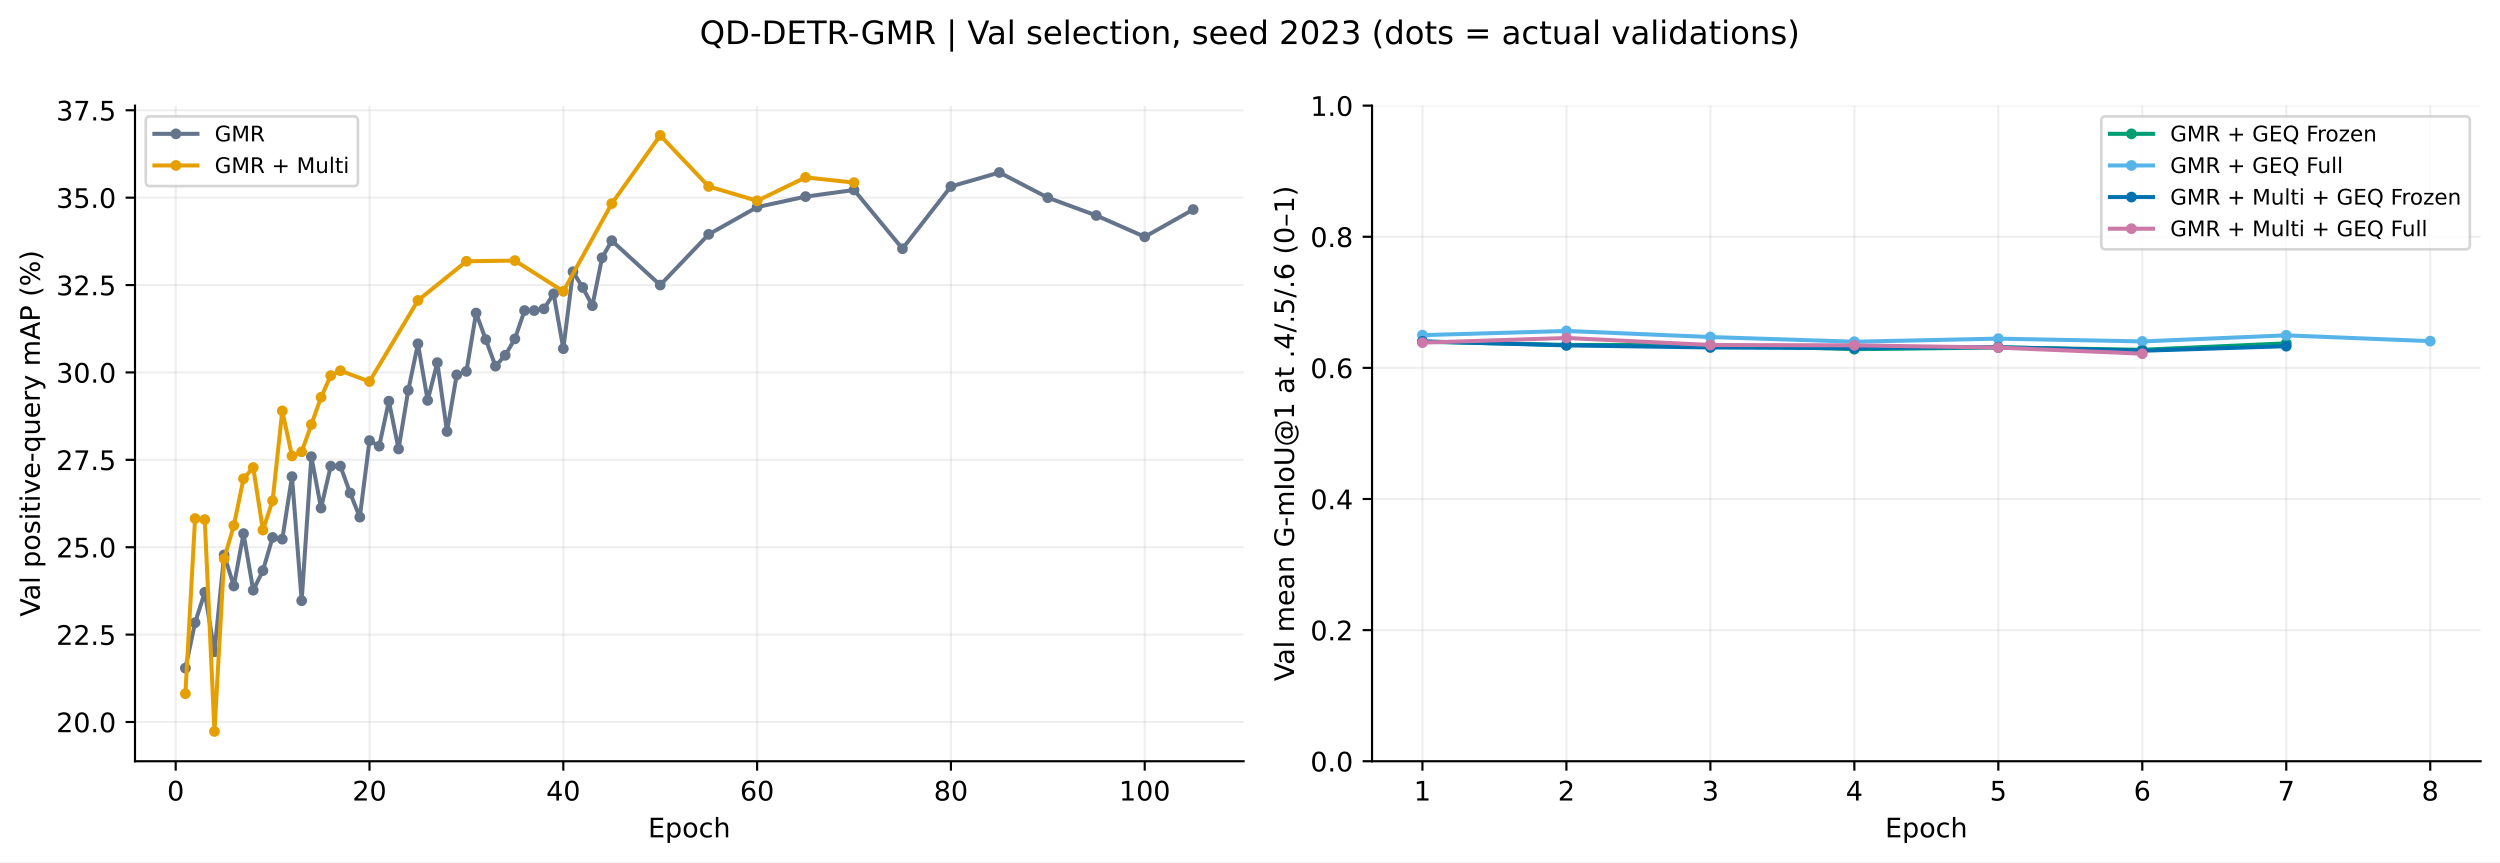
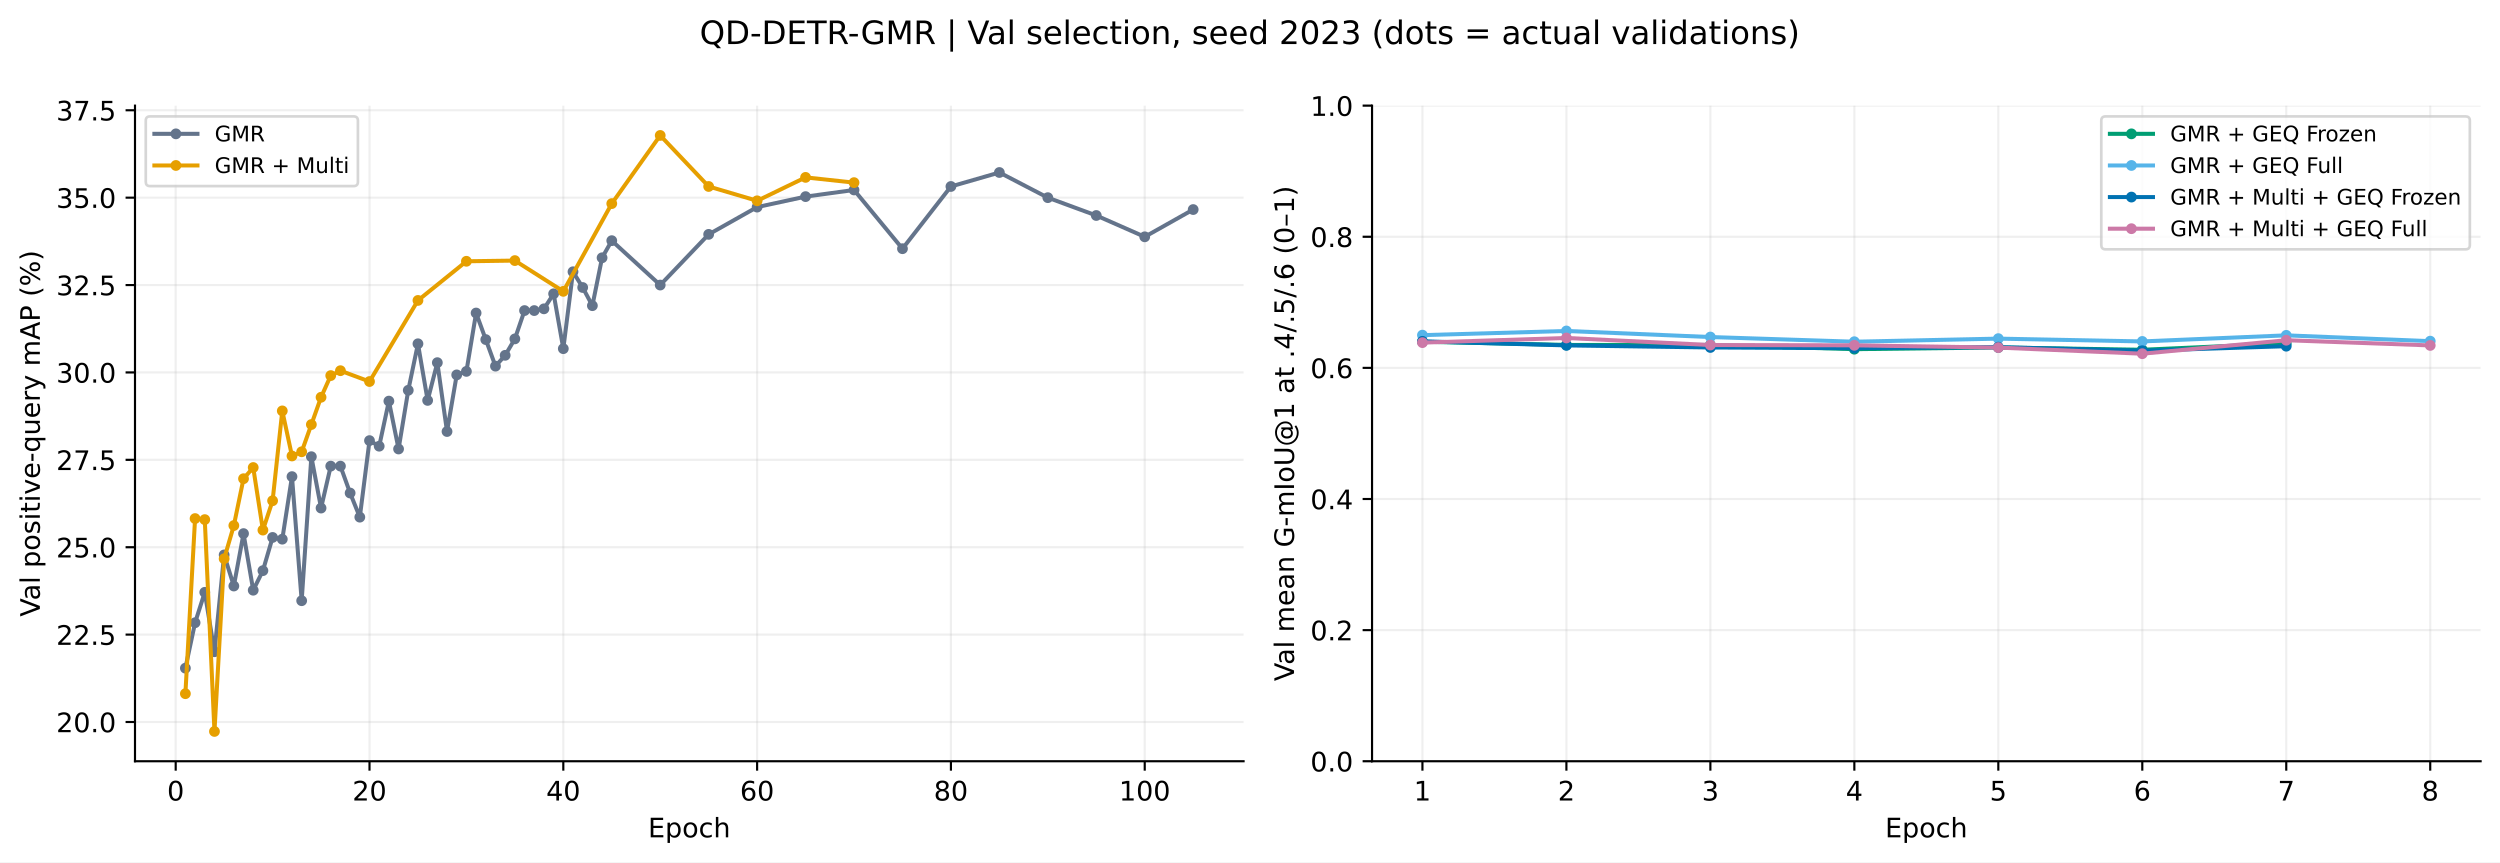
<svg xmlns="http://www.w3.org/2000/svg" xmlns:xlink="http://www.w3.org/1999/xlink" width="928.614pt" height="320.316pt" viewBox="0 0 928.614 320.316" version="1.1">
  <defs>
    <style type="text/css">*{stroke-linejoin: round; stroke-linecap: butt}</style>
  </defs>
  <g id="figure_1">
    <g id="patch_1">
      <path d="M 0 320.316  L 928.614 320.316  L 928.614 0  L 0 0  z " style="fill: #ffffff" />
    </g>
    <g id="axes_1">
      <g id="patch_2">
        <path d="M 50.144 282.76  L 461.919 282.76  L 461.919 39.24  L 50.144 39.24  z " style="fill: #ffffff" />
      </g>
      <g id="matplotlib.axis_1">
        <g id="xtick_1">
          <g id="line2d_1">
            <path d="M 65.261 282.76  L 65.261 39.24  " clip-path="url(#pd000191c96)" style="fill: none; stroke: #b0b0b0; stroke-opacity: 0.2; stroke-width: 0.8; stroke-linecap: square" />
          </g>
          <g id="line2d_2">
            <defs>
              <path id="m847a747f1c" d="M 0 0  L 0 3.5  " style="stroke: #000000; stroke-width: 0.8" />
            </defs>
            <g>
              <use xlink:href="#m847a747f1c" x="65.261" y="282.76" style="stroke: #000000; stroke-width: 0.8" />
            </g>
          </g>
          <g id="text_1">
            <text style="font-size: 10px; font-family: 'DejaVu Sans'; text-anchor: middle" x="65.261" y="297.358" transform="rotate(-0 65.26136 297.3584)">0</text>
          </g>
        </g>
        <g id="xtick_2">
          <g id="line2d_3">
            <path d="M 137.25 282.76  L 137.25 39.24  " clip-path="url(#pd000191c96)" style="fill: none; stroke: #b0b0b0; stroke-opacity: 0.2; stroke-width: 0.8; stroke-linecap: square" />
          </g>
          <g id="line2d_4">
            <g>
              <use xlink:href="#m847a747f1c" x="137.25" y="282.76" style="stroke: #000000; stroke-width: 0.8" />
            </g>
          </g>
          <g id="text_2">
            <text style="font-size: 10px; font-family: 'DejaVu Sans'; text-anchor: middle" x="137.25" y="297.358" transform="rotate(-0 137.25 297.3584)">20</text>
          </g>
        </g>
        <g id="xtick_3">
          <g id="line2d_5">
            <path d="M 209.239 282.76  L 209.239 39.24  " clip-path="url(#pd000191c96)" style="fill: none; stroke: #b0b0b0; stroke-opacity: 0.2; stroke-width: 0.8; stroke-linecap: square" />
          </g>
          <g id="line2d_6">
            <g>
              <use xlink:href="#m847a747f1c" x="209.239" y="282.76" style="stroke: #000000; stroke-width: 0.8" />
            </g>
          </g>
          <g id="text_3">
            <text style="font-size: 10px; font-family: 'DejaVu Sans'; text-anchor: middle" x="209.239" y="297.358" transform="rotate(-0 209.2386 297.3584)">40</text>
          </g>
        </g>
        <g id="xtick_4">
          <g id="line2d_7">
            <path d="M 281.227 282.76  L 281.227 39.24  " clip-path="url(#pd000191c96)" style="fill: none; stroke: #b0b0b0; stroke-opacity: 0.2; stroke-width: 0.8; stroke-linecap: square" />
          </g>
          <g id="line2d_8">
            <g>
              <use xlink:href="#m847a747f1c" x="281.227" y="282.76" style="stroke: #000000; stroke-width: 0.8" />
            </g>
          </g>
          <g id="text_4">
            <text style="font-size: 10px; font-family: 'DejaVu Sans'; text-anchor: middle" x="281.227" y="297.358" transform="rotate(-0 281.2273 297.3584)">60</text>
          </g>
        </g>
        <g id="xtick_5">
          <g id="line2d_9">
            <path d="M 353.216 282.76  L 353.216 39.24  " clip-path="url(#pd000191c96)" style="fill: none; stroke: #b0b0b0; stroke-opacity: 0.2; stroke-width: 0.8; stroke-linecap: square" />
          </g>
          <g id="line2d_10">
            <g>
              <use xlink:href="#m847a747f1c" x="353.216" y="282.76" style="stroke: #000000; stroke-width: 0.8" />
            </g>
          </g>
          <g id="text_5">
            <text style="font-size: 10px; font-family: 'DejaVu Sans'; text-anchor: middle" x="353.216" y="297.358" transform="rotate(-0 353.2159 297.3584)">80</text>
          </g>
        </g>
        <g id="xtick_6">
          <g id="line2d_11">
            <path d="M 425.205 282.76  L 425.205 39.24  " clip-path="url(#pd000191c96)" style="fill: none; stroke: #b0b0b0; stroke-opacity: 0.2; stroke-width: 0.8; stroke-linecap: square" />
          </g>
          <g id="line2d_12">
            <g>
              <use xlink:href="#m847a747f1c" x="425.205" y="282.76" style="stroke: #000000; stroke-width: 0.8" />
            </g>
          </g>
          <g id="text_6">
            <text style="font-size: 10px; font-family: 'DejaVu Sans'; text-anchor: middle" x="425.205" y="297.358" transform="rotate(-0 425.2045 297.3584)">100</text>
          </g>
        </g>
        <g id="text_7">
          <text style="font-size: 10px; font-family: 'DejaVu Sans'; text-anchor: middle" x="256.031" y="311.037" transform="rotate(-0 256.0312 311.0366)">Epoch</text>
        </g>
      </g>
      <g id="matplotlib.axis_2">
        <g id="ytick_1">
          <g id="line2d_13">
            <path d="M 50.144 268.185  L 461.919 268.185  " clip-path="url(#pd000191c96)" style="fill: none; stroke: #b0b0b0; stroke-opacity: 0.2; stroke-width: 0.8; stroke-linecap: square" />
          </g>
          <g id="line2d_14">
            <defs>
              <path id="mc433141c62" d="M 0 0  L -3.5 0  " style="stroke: #000000; stroke-width: 0.8" />
            </defs>
            <g>
              <use xlink:href="#mc433141c62" x="50.144" y="268.185" style="stroke: #000000; stroke-width: 0.8" />
            </g>
          </g>
          <g id="text_8">
            <text style="font-size: 10px; font-family: 'DejaVu Sans'; text-anchor: end" x="43.144" y="271.984" transform="rotate(-0 43.14375 271.9844)">20.0</text>
          </g>
        </g>
        <g id="ytick_2">
          <g id="line2d_15">
            <path d="M 50.144 235.724  L 461.919 235.724  " clip-path="url(#pd000191c96)" style="fill: none; stroke: #b0b0b0; stroke-opacity: 0.2; stroke-width: 0.8; stroke-linecap: square" />
          </g>
          <g id="line2d_16">
            <g>
              <use xlink:href="#mc433141c62" x="50.144" y="235.724" style="stroke: #000000; stroke-width: 0.8" />
            </g>
          </g>
          <g id="text_9">
            <text style="font-size: 10px; font-family: 'DejaVu Sans'; text-anchor: end" x="43.144" y="239.524" transform="rotate(-0 43.14375 239.5237)">22.5</text>
          </g>
        </g>
        <g id="ytick_3">
          <g id="line2d_17">
            <path d="M 50.144 203.264  L 461.919 203.264  " clip-path="url(#pd000191c96)" style="fill: none; stroke: #b0b0b0; stroke-opacity: 0.2; stroke-width: 0.8; stroke-linecap: square" />
          </g>
          <g id="line2d_18">
            <g>
              <use xlink:href="#mc433141c62" x="50.144" y="203.264" style="stroke: #000000; stroke-width: 0.8" />
            </g>
          </g>
          <g id="text_10">
            <text style="font-size: 10px; font-family: 'DejaVu Sans'; text-anchor: end" x="43.144" y="207.063" transform="rotate(-0 43.14375 207.063)">25.0</text>
          </g>
        </g>
        <g id="ytick_4">
          <g id="line2d_19">
            <path d="M 50.144 170.803  L 461.919 170.803  " clip-path="url(#pd000191c96)" style="fill: none; stroke: #b0b0b0; stroke-opacity: 0.2; stroke-width: 0.8; stroke-linecap: square" />
          </g>
          <g id="line2d_20">
            <g>
              <use xlink:href="#mc433141c62" x="50.144" y="170.803" style="stroke: #000000; stroke-width: 0.8" />
            </g>
          </g>
          <g id="text_11">
            <text style="font-size: 10px; font-family: 'DejaVu Sans'; text-anchor: end" x="43.144" y="174.602" transform="rotate(-0 43.14375 174.6023)">27.5</text>
          </g>
        </g>
        <g id="ytick_5">
          <g id="line2d_21">
            <path d="M 50.144 138.342  L 461.919 138.342  " clip-path="url(#pd000191c96)" style="fill: none; stroke: #b0b0b0; stroke-opacity: 0.2; stroke-width: 0.8; stroke-linecap: square" />
          </g>
          <g id="line2d_22">
            <g>
              <use xlink:href="#mc433141c62" x="50.144" y="138.342" style="stroke: #000000; stroke-width: 0.8" />
            </g>
          </g>
          <g id="text_12">
            <text style="font-size: 10px; font-family: 'DejaVu Sans'; text-anchor: end" x="43.144" y="142.142" transform="rotate(-0 43.14375 142.1417)">30.0</text>
          </g>
        </g>
        <g id="ytick_6">
          <g id="line2d_23">
            <path d="M 50.144 105.882  L 461.919 105.882  " clip-path="url(#pd000191c96)" style="fill: none; stroke: #b0b0b0; stroke-opacity: 0.2; stroke-width: 0.8; stroke-linecap: square" />
          </g>
          <g id="line2d_24">
            <g>
              <use xlink:href="#mc433141c62" x="50.144" y="105.882" style="stroke: #000000; stroke-width: 0.8" />
            </g>
          </g>
          <g id="text_13">
            <text style="font-size: 10px; font-family: 'DejaVu Sans'; text-anchor: end" x="43.144" y="109.681" transform="rotate(-0 43.14375 109.681)">32.5</text>
          </g>
        </g>
        <g id="ytick_7">
          <g id="line2d_25">
            <path d="M 50.144 73.421  L 461.919 73.421  " clip-path="url(#pd000191c96)" style="fill: none; stroke: #b0b0b0; stroke-opacity: 0.2; stroke-width: 0.8; stroke-linecap: square" />
          </g>
          <g id="line2d_26">
            <g>
              <use xlink:href="#mc433141c62" x="50.144" y="73.421" style="stroke: #000000; stroke-width: 0.8" />
            </g>
          </g>
          <g id="text_14">
            <text style="font-size: 10px; font-family: 'DejaVu Sans'; text-anchor: end" x="43.144" y="77.22" transform="rotate(-0 43.14375 77.22031)">35.0</text>
          </g>
        </g>
        <g id="ytick_8">
          <g id="line2d_27">
            <path d="M 50.144 40.96  L 461.919 40.96  " clip-path="url(#pd000191c96)" style="fill: none; stroke: #b0b0b0; stroke-opacity: 0.2; stroke-width: 0.8; stroke-linecap: square" />
          </g>
          <g id="line2d_28">
            <g>
              <use xlink:href="#mc433141c62" x="50.144" y="40.96" style="stroke: #000000; stroke-width: 0.8" />
            </g>
          </g>
          <g id="text_15">
            <text style="font-size: 10px; font-family: 'DejaVu Sans'; text-anchor: end" x="43.144" y="44.76" transform="rotate(-0 43.14375 44.75964)">37.5</text>
          </g>
        </g>
        <g id="text_16">
          <text style="font-size: 10px; font-family: 'DejaVu Sans'; text-anchor: middle" x="14.798" y="161" transform="rotate(-90 14.79844 161)">Val positive-query mAP (%)</text>
        </g>
      </g>
      <g id="line2d_29">
        <path d="M 68.861 248.189  L 72.46 231.31  L 76.06 220.014  L 79.659 242.087  L 83.259 206.12  L 86.858 217.676  L 90.457 198.2  L 94.057 219.234  L 97.656 211.963  L 101.256 199.628  L 104.855 200.277  L 108.455 177.036  L 112.054 223.13  L 115.653 169.635  L 119.253 188.721  L 122.852 173.14  L 126.452 173.14  L 130.051 183.138  L 133.651 192.097  L 137.25 163.662  L 140.849 165.739  L 144.449 148.99  L 148.048 166.778  L 151.648 144.964  L 155.247 127.695  L 158.847 148.73  L 162.446 134.707  L 166.045 160.286  L 169.645 139.251  L 173.244 137.953  L 176.844 116.269  L 180.443 126.137  L 184.043 136.005  L 187.642 131.98  L 191.241 125.878  L 194.841 115.36  L 198.44 115.36  L 202.04 114.711  L 205.639 109.128  L 209.239 129.513  L 212.838 100.948  L 216.438 106.791  L 220.037 113.542  L 223.636 95.754  L 227.236 89.392  L 245.233 105.882  L 263.23 87.055  L 281.227 76.927  L 299.224 73.032  L 317.222 70.565  L 335.219 92.378  L 353.216 69.266  L 371.213 64.072  L 389.21 73.421  L 407.207 80.043  L 425.205 87.963  L 443.202 77.836  " clip-path="url(#pd000191c96)" style="fill: none; stroke: #64748b; stroke-width: 1.5; stroke-linecap: square" />
        <defs>
          <path id="mf4bc2572a3" d="M 0 1.5  C 0.398 1.5 0.779 1.342 1.061 1.061  C 1.342 0.779 1.5 0.398 1.5 0  C 1.5 -0.398 1.342 -0.779 1.061 -1.061  C 0.779 -1.342 0.398 -1.5 0 -1.5  C -0.398 -1.5 -0.779 -1.342 -1.061 -1.061  C -1.342 -0.779 -1.5 -0.398 -1.5 0  C -1.5 0.398 -1.342 0.779 -1.061 1.061  C -0.779 1.342 -0.398 1.5 0 1.5  z " style="stroke: #64748b" />
        </defs>
        <g clip-path="url(#pd000191c96)">
          <use xlink:href="#mf4bc2572a3" x="68.861" y="248.189" style="fill: #64748b; stroke: #64748b" />
          <use xlink:href="#mf4bc2572a3" x="72.46" y="231.31" style="fill: #64748b; stroke: #64748b" />
          <use xlink:href="#mf4bc2572a3" x="76.06" y="220.014" style="fill: #64748b; stroke: #64748b" />
          <use xlink:href="#mf4bc2572a3" x="79.659" y="242.087" style="fill: #64748b; stroke: #64748b" />
          <use xlink:href="#mf4bc2572a3" x="83.259" y="206.12" style="fill: #64748b; stroke: #64748b" />
          <use xlink:href="#mf4bc2572a3" x="86.858" y="217.676" style="fill: #64748b; stroke: #64748b" />
          <use xlink:href="#mf4bc2572a3" x="90.457" y="198.2" style="fill: #64748b; stroke: #64748b" />
          <use xlink:href="#mf4bc2572a3" x="94.057" y="219.234" style="fill: #64748b; stroke: #64748b" />
          <use xlink:href="#mf4bc2572a3" x="97.656" y="211.963" style="fill: #64748b; stroke: #64748b" />
          <use xlink:href="#mf4bc2572a3" x="101.256" y="199.628" style="fill: #64748b; stroke: #64748b" />
          <use xlink:href="#mf4bc2572a3" x="104.855" y="200.277" style="fill: #64748b; stroke: #64748b" />
          <use xlink:href="#mf4bc2572a3" x="108.455" y="177.036" style="fill: #64748b; stroke: #64748b" />
          <use xlink:href="#mf4bc2572a3" x="112.054" y="223.13" style="fill: #64748b; stroke: #64748b" />
          <use xlink:href="#mf4bc2572a3" x="115.653" y="169.635" style="fill: #64748b; stroke: #64748b" />
          <use xlink:href="#mf4bc2572a3" x="119.253" y="188.721" style="fill: #64748b; stroke: #64748b" />
          <use xlink:href="#mf4bc2572a3" x="122.852" y="173.14" style="fill: #64748b; stroke: #64748b" />
          <use xlink:href="#mf4bc2572a3" x="126.452" y="173.14" style="fill: #64748b; stroke: #64748b" />
          <use xlink:href="#mf4bc2572a3" x="130.051" y="183.138" style="fill: #64748b; stroke: #64748b" />
          <use xlink:href="#mf4bc2572a3" x="133.651" y="192.097" style="fill: #64748b; stroke: #64748b" />
          <use xlink:href="#mf4bc2572a3" x="137.25" y="163.662" style="fill: #64748b; stroke: #64748b" />
          <use xlink:href="#mf4bc2572a3" x="140.849" y="165.739" style="fill: #64748b; stroke: #64748b" />
          <use xlink:href="#mf4bc2572a3" x="144.449" y="148.99" style="fill: #64748b; stroke: #64748b" />
          <use xlink:href="#mf4bc2572a3" x="148.048" y="166.778" style="fill: #64748b; stroke: #64748b" />
          <use xlink:href="#mf4bc2572a3" x="151.648" y="144.964" style="fill: #64748b; stroke: #64748b" />
          <use xlink:href="#mf4bc2572a3" x="155.247" y="127.695" style="fill: #64748b; stroke: #64748b" />
          <use xlink:href="#mf4bc2572a3" x="158.847" y="148.73" style="fill: #64748b; stroke: #64748b" />
          <use xlink:href="#mf4bc2572a3" x="162.446" y="134.707" style="fill: #64748b; stroke: #64748b" />
          <use xlink:href="#mf4bc2572a3" x="166.045" y="160.286" style="fill: #64748b; stroke: #64748b" />
          <use xlink:href="#mf4bc2572a3" x="169.645" y="139.251" style="fill: #64748b; stroke: #64748b" />
          <use xlink:href="#mf4bc2572a3" x="173.244" y="137.953" style="fill: #64748b; stroke: #64748b" />
          <use xlink:href="#mf4bc2572a3" x="176.844" y="116.269" style="fill: #64748b; stroke: #64748b" />
          <use xlink:href="#mf4bc2572a3" x="180.443" y="126.137" style="fill: #64748b; stroke: #64748b" />
          <use xlink:href="#mf4bc2572a3" x="184.043" y="136.005" style="fill: #64748b; stroke: #64748b" />
          <use xlink:href="#mf4bc2572a3" x="187.642" y="131.98" style="fill: #64748b; stroke: #64748b" />
          <use xlink:href="#mf4bc2572a3" x="191.241" y="125.878" style="fill: #64748b; stroke: #64748b" />
          <use xlink:href="#mf4bc2572a3" x="194.841" y="115.36" style="fill: #64748b; stroke: #64748b" />
          <use xlink:href="#mf4bc2572a3" x="198.44" y="115.36" style="fill: #64748b; stroke: #64748b" />
          <use xlink:href="#mf4bc2572a3" x="202.04" y="114.711" style="fill: #64748b; stroke: #64748b" />
          <use xlink:href="#mf4bc2572a3" x="205.639" y="109.128" style="fill: #64748b; stroke: #64748b" />
          <use xlink:href="#mf4bc2572a3" x="209.239" y="129.513" style="fill: #64748b; stroke: #64748b" />
          <use xlink:href="#mf4bc2572a3" x="212.838" y="100.948" style="fill: #64748b; stroke: #64748b" />
          <use xlink:href="#mf4bc2572a3" x="216.438" y="106.791" style="fill: #64748b; stroke: #64748b" />
          <use xlink:href="#mf4bc2572a3" x="220.037" y="113.542" style="fill: #64748b; stroke: #64748b" />
          <use xlink:href="#mf4bc2572a3" x="223.636" y="95.754" style="fill: #64748b; stroke: #64748b" />
          <use xlink:href="#mf4bc2572a3" x="227.236" y="89.392" style="fill: #64748b; stroke: #64748b" />
          <use xlink:href="#mf4bc2572a3" x="245.233" y="105.882" style="fill: #64748b; stroke: #64748b" />
          <use xlink:href="#mf4bc2572a3" x="263.23" y="87.055" style="fill: #64748b; stroke: #64748b" />
          <use xlink:href="#mf4bc2572a3" x="281.227" y="76.927" style="fill: #64748b; stroke: #64748b" />
          <use xlink:href="#mf4bc2572a3" x="299.224" y="73.032" style="fill: #64748b; stroke: #64748b" />
          <use xlink:href="#mf4bc2572a3" x="317.222" y="70.565" style="fill: #64748b; stroke: #64748b" />
          <use xlink:href="#mf4bc2572a3" x="335.219" y="92.378" style="fill: #64748b; stroke: #64748b" />
          <use xlink:href="#mf4bc2572a3" x="353.216" y="69.266" style="fill: #64748b; stroke: #64748b" />
          <use xlink:href="#mf4bc2572a3" x="371.213" y="64.072" style="fill: #64748b; stroke: #64748b" />
          <use xlink:href="#mf4bc2572a3" x="389.21" y="73.421" style="fill: #64748b; stroke: #64748b" />
          <use xlink:href="#mf4bc2572a3" x="407.207" y="80.043" style="fill: #64748b; stroke: #64748b" />
          <use xlink:href="#mf4bc2572a3" x="425.205" y="87.963" style="fill: #64748b; stroke: #64748b" />
          <use xlink:href="#mf4bc2572a3" x="443.202" y="77.836" style="fill: #64748b; stroke: #64748b" />
        </g>
      </g>
      <g id="line2d_30">
        <path d="M 68.861 257.668  L 72.46 192.617  L 76.06 193.006  L 79.659 271.691  L 83.259 207.549  L 86.858 195.214  L 90.457 177.815  L 94.057 173.66  L 97.656 196.902  L 101.256 185.995  L 104.855 152.625  L 108.455 169.375  L 112.054 167.817  L 115.653 157.689  L 119.253 147.561  L 122.852 139.511  L 126.452 137.693  L 137.25 141.718  L 155.247 111.595  L 173.244 97.052  L 191.241 96.793  L 209.239 108.219  L 227.236 75.628  L 245.233 50.309  L 263.23 69.266  L 281.227 74.59  L 299.224 65.89  L 317.222 67.838  " clip-path="url(#pd000191c96)" style="fill: none; stroke: #e69f00; stroke-width: 1.5; stroke-linecap: square" />
        <defs>
          <path id="mbf485513ee" d="M 0 1.5  C 0.398 1.5 0.779 1.342 1.061 1.061  C 1.342 0.779 1.5 0.398 1.5 0  C 1.5 -0.398 1.342 -0.779 1.061 -1.061  C 0.779 -1.342 0.398 -1.5 0 -1.5  C -0.398 -1.5 -0.779 -1.342 -1.061 -1.061  C -1.342 -0.779 -1.5 -0.398 -1.5 0  C -1.5 0.398 -1.342 0.779 -1.061 1.061  C -0.779 1.342 -0.398 1.5 0 1.5  z " style="stroke: #e69f00" />
        </defs>
        <g clip-path="url(#pd000191c96)">
          <use xlink:href="#mbf485513ee" x="68.861" y="257.668" style="fill: #e69f00; stroke: #e69f00" />
          <use xlink:href="#mbf485513ee" x="72.46" y="192.617" style="fill: #e69f00; stroke: #e69f00" />
          <use xlink:href="#mbf485513ee" x="76.06" y="193.006" style="fill: #e69f00; stroke: #e69f00" />
          <use xlink:href="#mbf485513ee" x="79.659" y="271.691" style="fill: #e69f00; stroke: #e69f00" />
          <use xlink:href="#mbf485513ee" x="83.259" y="207.549" style="fill: #e69f00; stroke: #e69f00" />
          <use xlink:href="#mbf485513ee" x="86.858" y="195.214" style="fill: #e69f00; stroke: #e69f00" />
          <use xlink:href="#mbf485513ee" x="90.457" y="177.815" style="fill: #e69f00; stroke: #e69f00" />
          <use xlink:href="#mbf485513ee" x="94.057" y="173.66" style="fill: #e69f00; stroke: #e69f00" />
          <use xlink:href="#mbf485513ee" x="97.656" y="196.902" style="fill: #e69f00; stroke: #e69f00" />
          <use xlink:href="#mbf485513ee" x="101.256" y="185.995" style="fill: #e69f00; stroke: #e69f00" />
          <use xlink:href="#mbf485513ee" x="104.855" y="152.625" style="fill: #e69f00; stroke: #e69f00" />
          <use xlink:href="#mbf485513ee" x="108.455" y="169.375" style="fill: #e69f00; stroke: #e69f00" />
          <use xlink:href="#mbf485513ee" x="112.054" y="167.817" style="fill: #e69f00; stroke: #e69f00" />
          <use xlink:href="#mbf485513ee" x="115.653" y="157.689" style="fill: #e69f00; stroke: #e69f00" />
          <use xlink:href="#mbf485513ee" x="119.253" y="147.561" style="fill: #e69f00; stroke: #e69f00" />
          <use xlink:href="#mbf485513ee" x="122.852" y="139.511" style="fill: #e69f00; stroke: #e69f00" />
          <use xlink:href="#mbf485513ee" x="126.452" y="137.693" style="fill: #e69f00; stroke: #e69f00" />
          <use xlink:href="#mbf485513ee" x="137.25" y="141.718" style="fill: #e69f00; stroke: #e69f00" />
          <use xlink:href="#mbf485513ee" x="155.247" y="111.595" style="fill: #e69f00; stroke: #e69f00" />
          <use xlink:href="#mbf485513ee" x="173.244" y="97.052" style="fill: #e69f00; stroke: #e69f00" />
          <use xlink:href="#mbf485513ee" x="191.241" y="96.793" style="fill: #e69f00; stroke: #e69f00" />
          <use xlink:href="#mbf485513ee" x="209.239" y="108.219" style="fill: #e69f00; stroke: #e69f00" />
          <use xlink:href="#mbf485513ee" x="227.236" y="75.628" style="fill: #e69f00; stroke: #e69f00" />
          <use xlink:href="#mbf485513ee" x="245.233" y="50.309" style="fill: #e69f00; stroke: #e69f00" />
          <use xlink:href="#mbf485513ee" x="263.23" y="69.266" style="fill: #e69f00; stroke: #e69f00" />
          <use xlink:href="#mbf485513ee" x="281.227" y="74.59" style="fill: #e69f00; stroke: #e69f00" />
          <use xlink:href="#mbf485513ee" x="299.224" y="65.89" style="fill: #e69f00; stroke: #e69f00" />
          <use xlink:href="#mbf485513ee" x="317.222" y="67.838" style="fill: #e69f00; stroke: #e69f00" />
        </g>
      </g>
      <g id="patch_3">
        <path d="M 50.144 282.76  L 50.144 39.24  " style="fill: none; stroke: #000000; stroke-width: 0.8; stroke-linejoin: miter; stroke-linecap: square" />
      </g>
      <g id="patch_4">
        <path d="M 50.144 282.76  L 461.919 282.76  " style="fill: none; stroke: #000000; stroke-width: 0.8; stroke-linejoin: miter; stroke-linecap: square" />
      </g>
      <g id="legend_1">
        <g id="patch_5">
          <path d="M 55.744 69.125  L 131.346 69.125  Q 132.946 69.125 132.946 67.525  L 132.946 44.84  Q 132.946 43.24 131.346 43.24  L 55.744 43.24  Q 54.144 43.24 54.144 44.84  L 54.144 67.525  Q 54.144 69.125 55.744 69.125  z " style="fill: #ffffff; opacity: 0.8; stroke: #cccccc; stroke-linejoin: miter" />
        </g>
        <g id="line2d_31">
          <path d="M 57.344 49.719  L 65.344 49.719  L 73.344 49.719  " style="fill: none; stroke: #64748b; stroke-width: 1.5; stroke-linecap: square" />
          <g>
            <use xlink:href="#mf4bc2572a3" x="65.344" y="49.719" style="fill: #64748b; stroke: #64748b" />
          </g>
        </g>
        <g id="text_17">
          <text style="font-size: 8px; font-family: 'DejaVu Sans'; text-anchor: start" x="79.744" y="52.519" transform="rotate(-0 79.74375 52.51875)">GMR</text>
        </g>
        <g id="line2d_32">
          <path d="M 57.344 61.461  L 65.344 61.461  L 73.344 61.461  " style="fill: none; stroke: #e69f00; stroke-width: 1.5; stroke-linecap: square" />
          <g>
            <use xlink:href="#mbf485513ee" x="65.344" y="61.461" style="fill: #e69f00; stroke: #e69f00" />
          </g>
        </g>
        <g id="text_18">
          <text style="font-size: 8px; font-family: 'DejaVu Sans'; text-anchor: start" x="79.744" y="64.261" transform="rotate(-0 79.74375 64.26125)">GMR + Multi</text>
        </g>
      </g>
    </g>
    <g id="axes_2">
      <g id="patch_6">
        <path d="M 509.639 282.76  L 921.414 282.76  L 921.414 39.24  L 509.639 39.24  z " style="fill: #ffffff" />
      </g>
      <g id="matplotlib.axis_3">
        <g id="xtick_7">
          <g id="line2d_33">
            <path d="M 528.356 282.76  L 528.356 39.24  " clip-path="url(#p77ef6f5518)" style="fill: none; stroke: #b0b0b0; stroke-opacity: 0.2; stroke-width: 0.8; stroke-linecap: square" />
          </g>
          <g id="line2d_34">
            <g>
              <use xlink:href="#m847a747f1c" x="528.356" y="282.76" style="stroke: #000000; stroke-width: 0.8" />
            </g>
          </g>
          <g id="text_19">
            <text style="font-size: 10px; font-family: 'DejaVu Sans'; text-anchor: middle" x="528.356" y="297.358" transform="rotate(-0 528.3558 297.3584)">1</text>
          </g>
        </g>
        <g id="xtick_8">
          <g id="line2d_35">
            <path d="M 581.833 282.76  L 581.833 39.24  " clip-path="url(#p77ef6f5518)" style="fill: none; stroke: #b0b0b0; stroke-opacity: 0.2; stroke-width: 0.8; stroke-linecap: square" />
          </g>
          <g id="line2d_36">
            <g>
              <use xlink:href="#m847a747f1c" x="581.833" y="282.76" style="stroke: #000000; stroke-width: 0.8" />
            </g>
          </g>
          <g id="text_20">
            <text style="font-size: 10px; font-family: 'DejaVu Sans'; text-anchor: middle" x="581.833" y="297.358" transform="rotate(-0 581.8331 297.3584)">2</text>
          </g>
        </g>
        <g id="xtick_9">
          <g id="line2d_37">
            <path d="M 635.31 282.76  L 635.31 39.24  " clip-path="url(#p77ef6f5518)" style="fill: none; stroke: #b0b0b0; stroke-opacity: 0.2; stroke-width: 0.8; stroke-linecap: square" />
          </g>
          <g id="line2d_38">
            <g>
              <use xlink:href="#m847a747f1c" x="635.31" y="282.76" style="stroke: #000000; stroke-width: 0.8" />
            </g>
          </g>
          <g id="text_21">
            <text style="font-size: 10px; font-family: 'DejaVu Sans'; text-anchor: middle" x="635.31" y="297.358" transform="rotate(-0 635.3103 297.3584)">3</text>
          </g>
        </g>
        <g id="xtick_10">
          <g id="line2d_39">
            <path d="M 688.788 282.76  L 688.788 39.24  " clip-path="url(#p77ef6f5518)" style="fill: none; stroke: #b0b0b0; stroke-opacity: 0.2; stroke-width: 0.8; stroke-linecap: square" />
          </g>
          <g id="line2d_40">
            <g>
              <use xlink:href="#m847a747f1c" x="688.788" y="282.76" style="stroke: #000000; stroke-width: 0.8" />
            </g>
          </g>
          <g id="text_22">
            <text style="font-size: 10px; font-family: 'DejaVu Sans'; text-anchor: middle" x="688.788" y="297.358" transform="rotate(-0 688.7876 297.3584)">4</text>
          </g>
        </g>
        <g id="xtick_11">
          <g id="line2d_41">
            <path d="M 742.265 282.76  L 742.265 39.24  " clip-path="url(#p77ef6f5518)" style="fill: none; stroke: #b0b0b0; stroke-opacity: 0.2; stroke-width: 0.8; stroke-linecap: square" />
          </g>
          <g id="line2d_42">
            <g>
              <use xlink:href="#m847a747f1c" x="742.265" y="282.76" style="stroke: #000000; stroke-width: 0.8" />
            </g>
          </g>
          <g id="text_23">
            <text style="font-size: 10px; font-family: 'DejaVu Sans'; text-anchor: middle" x="742.265" y="297.358" transform="rotate(-0 742.2649 297.3584)">5</text>
          </g>
        </g>
        <g id="xtick_12">
          <g id="line2d_43">
            <path d="M 795.742 282.76  L 795.742 39.24  " clip-path="url(#p77ef6f5518)" style="fill: none; stroke: #b0b0b0; stroke-opacity: 0.2; stroke-width: 0.8; stroke-linecap: square" />
          </g>
          <g id="line2d_44">
            <g>
              <use xlink:href="#m847a747f1c" x="795.742" y="282.76" style="stroke: #000000; stroke-width: 0.8" />
            </g>
          </g>
          <g id="text_24">
            <text style="font-size: 10px; font-family: 'DejaVu Sans'; text-anchor: middle" x="795.742" y="297.358" transform="rotate(-0 795.7422 297.3584)">6</text>
          </g>
        </g>
        <g id="xtick_13">
          <g id="line2d_45">
            <path d="M 849.219 282.76  L 849.219 39.24  " clip-path="url(#p77ef6f5518)" style="fill: none; stroke: #b0b0b0; stroke-opacity: 0.2; stroke-width: 0.8; stroke-linecap: square" />
          </g>
          <g id="line2d_46">
            <g>
              <use xlink:href="#m847a747f1c" x="849.219" y="282.76" style="stroke: #000000; stroke-width: 0.8" />
            </g>
          </g>
          <g id="text_25">
            <text style="font-size: 10px; font-family: 'DejaVu Sans'; text-anchor: middle" x="849.219" y="297.358" transform="rotate(-0 849.2194 297.3584)">7</text>
          </g>
        </g>
        <g id="xtick_14">
          <g id="line2d_47">
            <path d="M 902.697 282.76  L 902.697 39.24  " clip-path="url(#p77ef6f5518)" style="fill: none; stroke: #b0b0b0; stroke-opacity: 0.2; stroke-width: 0.8; stroke-linecap: square" />
          </g>
          <g id="line2d_48">
            <g>
              <use xlink:href="#m847a747f1c" x="902.697" y="282.76" style="stroke: #000000; stroke-width: 0.8" />
            </g>
          </g>
          <g id="text_26">
            <text style="font-size: 10px; font-family: 'DejaVu Sans'; text-anchor: middle" x="902.697" y="297.358" transform="rotate(-0 902.6967 297.3584)">8</text>
          </g>
        </g>
        <g id="text_27">
          <text style="font-size: 10px; font-family: 'DejaVu Sans'; text-anchor: middle" x="715.526" y="311.037" transform="rotate(-0 715.5263 311.0366)">Epoch</text>
        </g>
      </g>
      <g id="matplotlib.axis_4">
        <g id="ytick_9">
          <g id="line2d_49">
            <path d="M 509.639 282.76  L 921.414 282.76  " clip-path="url(#p77ef6f5518)" style="fill: none; stroke: #b0b0b0; stroke-opacity: 0.2; stroke-width: 0.8; stroke-linecap: square" />
          </g>
          <g id="line2d_50">
            <g>
              <use xlink:href="#mc433141c62" x="509.639" y="282.76" style="stroke: #000000; stroke-width: 0.8" />
            </g>
          </g>
          <g id="text_28">
            <text style="font-size: 10px; font-family: 'DejaVu Sans'; text-anchor: end" x="502.639" y="286.559" transform="rotate(-0 502.6388 286.5592)">0.0</text>
          </g>
        </g>
        <g id="ytick_10">
          <g id="line2d_51">
            <path d="M 509.639 234.056  L 921.414 234.056  " clip-path="url(#p77ef6f5518)" style="fill: none; stroke: #b0b0b0; stroke-opacity: 0.2; stroke-width: 0.8; stroke-linecap: square" />
          </g>
          <g id="line2d_52">
            <g>
              <use xlink:href="#mc433141c62" x="509.639" y="234.056" style="stroke: #000000; stroke-width: 0.8" />
            </g>
          </g>
          <g id="text_29">
            <text style="font-size: 10px; font-family: 'DejaVu Sans'; text-anchor: end" x="502.639" y="237.855" transform="rotate(-0 502.6388 237.8552)">0.2</text>
          </g>
        </g>
        <g id="ytick_11">
          <g id="line2d_53">
            <path d="M 509.639 185.352  L 921.414 185.352  " clip-path="url(#p77ef6f5518)" style="fill: none; stroke: #b0b0b0; stroke-opacity: 0.2; stroke-width: 0.8; stroke-linecap: square" />
          </g>
          <g id="line2d_54">
            <g>
              <use xlink:href="#mc433141c62" x="509.639" y="185.352" style="stroke: #000000; stroke-width: 0.8" />
            </g>
          </g>
          <g id="text_30">
            <text style="font-size: 10px; font-family: 'DejaVu Sans'; text-anchor: end" x="502.639" y="189.151" transform="rotate(-0 502.6388 189.1512)">0.4</text>
          </g>
        </g>
        <g id="ytick_12">
          <g id="line2d_55">
            <path d="M 509.639 136.648  L 921.414 136.648  " clip-path="url(#p77ef6f5518)" style="fill: none; stroke: #b0b0b0; stroke-opacity: 0.2; stroke-width: 0.8; stroke-linecap: square" />
          </g>
          <g id="line2d_56">
            <g>
              <use xlink:href="#mc433141c62" x="509.639" y="136.648" style="stroke: #000000; stroke-width: 0.8" />
            </g>
          </g>
          <g id="text_31">
            <text style="font-size: 10px; font-family: 'DejaVu Sans'; text-anchor: end" x="502.639" y="140.447" transform="rotate(-0 502.6388 140.4472)">0.6</text>
          </g>
        </g>
        <g id="ytick_13">
          <g id="line2d_57">
            <path d="M 509.639 87.944  L 921.414 87.944  " clip-path="url(#p77ef6f5518)" style="fill: none; stroke: #b0b0b0; stroke-opacity: 0.2; stroke-width: 0.8; stroke-linecap: square" />
          </g>
          <g id="line2d_58">
            <g>
              <use xlink:href="#mc433141c62" x="509.639" y="87.944" style="stroke: #000000; stroke-width: 0.8" />
            </g>
          </g>
          <g id="text_32">
            <text style="font-size: 10px; font-family: 'DejaVu Sans'; text-anchor: end" x="502.639" y="91.743" transform="rotate(-0 502.6388 91.74322)">0.8</text>
          </g>
        </g>
        <g id="ytick_14">
          <g id="line2d_59">
            <path d="M 509.639 39.24  L 921.414 39.24  " clip-path="url(#p77ef6f5518)" style="fill: none; stroke: #b0b0b0; stroke-opacity: 0.2; stroke-width: 0.8; stroke-linecap: square" />
          </g>
          <g id="line2d_60">
            <g>
              <use xlink:href="#mc433141c62" x="509.639" y="39.24" style="stroke: #000000; stroke-width: 0.8" />
            </g>
          </g>
          <g id="text_33">
            <text style="font-size: 10px; font-family: 'DejaVu Sans'; text-anchor: end" x="502.639" y="43.039" transform="rotate(-0 502.6388 43.03922)">1.0</text>
          </g>
        </g>
        <g id="text_34">
          <text style="font-size: 10px; font-family: 'DejaVu Sans'; text-anchor: middle" x="480.656" y="161" transform="rotate(-90 480.6559 161)">Val mean G-mIoU@1 at .4/.5/.6 (0–1)</text>
        </g>
      </g>
      <g id="line2d_61">
        <path d="M 528.356 126.933  L 581.833 128.118  L 635.31 128.144  L 688.788 129.7  L 742.265 129.06  L 795.742 129.926  L 849.219 127.531  " clip-path="url(#p77ef6f5518)" style="fill: none; stroke: #009e73; stroke-width: 1.5; stroke-linecap: square" />
        <defs>
          <path id="m30085ae43f" d="M 0 1.5  C 0.398 1.5 0.779 1.342 1.061 1.061  C 1.342 0.779 1.5 0.398 1.5 0  C 1.5 -0.398 1.342 -0.779 1.061 -1.061  C 0.779 -1.342 0.398 -1.5 0 -1.5  C -0.398 -1.5 -0.779 -1.342 -1.061 -1.061  C -1.342 -0.779 -1.5 -0.398 -1.5 0  C -1.5 0.398 -1.342 0.779 -1.061 1.061  C -0.779 1.342 -0.398 1.5 0 1.5  z " style="stroke: #009e73" />
        </defs>
        <g clip-path="url(#p77ef6f5518)">
          <use xlink:href="#m30085ae43f" x="528.356" y="126.933" style="fill: #009e73; stroke: #009e73" />
          <use xlink:href="#m30085ae43f" x="581.833" y="128.118" style="fill: #009e73; stroke: #009e73" />
          <use xlink:href="#m30085ae43f" x="635.31" y="128.144" style="fill: #009e73; stroke: #009e73" />
          <use xlink:href="#m30085ae43f" x="688.788" y="129.7" style="fill: #009e73; stroke: #009e73" />
          <use xlink:href="#m30085ae43f" x="742.265" y="129.06" style="fill: #009e73; stroke: #009e73" />
          <use xlink:href="#m30085ae43f" x="795.742" y="129.926" style="fill: #009e73; stroke: #009e73" />
          <use xlink:href="#m30085ae43f" x="849.219" y="127.531" style="fill: #009e73; stroke: #009e73" />
        </g>
      </g>
      <g id="line2d_62">
        <path d="M 528.356 124.486  L 581.833 122.938  L 635.31 125.19  L 688.788 126.929  L 742.265 125.782  L 795.742 126.822  L 849.219 124.56  L 902.697 126.723  " clip-path="url(#p77ef6f5518)" style="fill: none; stroke: #56b4e9; stroke-width: 1.5; stroke-linecap: square" />
        <defs>
          <path id="m0832ad41ca" d="M 0 1.5  C 0.398 1.5 0.779 1.342 1.061 1.061  C 1.342 0.779 1.5 0.398 1.5 0  C 1.5 -0.398 1.342 -0.779 1.061 -1.061  C 0.779 -1.342 0.398 -1.5 0 -1.5  C -0.398 -1.5 -0.779 -1.342 -1.061 -1.061  C -1.342 -0.779 -1.5 -0.398 -1.5 0  C -1.5 0.398 -1.342 0.779 -1.061 1.061  C -0.779 1.342 -0.398 1.5 0 1.5  z " style="stroke: #56b4e9" />
        </defs>
        <g clip-path="url(#p77ef6f5518)">
          <use xlink:href="#m0832ad41ca" x="528.356" y="124.486" style="fill: #56b4e9; stroke: #56b4e9" />
          <use xlink:href="#m0832ad41ca" x="581.833" y="122.938" style="fill: #56b4e9; stroke: #56b4e9" />
          <use xlink:href="#m0832ad41ca" x="635.31" y="125.19" style="fill: #56b4e9; stroke: #56b4e9" />
          <use xlink:href="#m0832ad41ca" x="688.788" y="126.929" style="fill: #56b4e9; stroke: #56b4e9" />
          <use xlink:href="#m0832ad41ca" x="742.265" y="125.782" style="fill: #56b4e9; stroke: #56b4e9" />
          <use xlink:href="#m0832ad41ca" x="795.742" y="126.822" style="fill: #56b4e9; stroke: #56b4e9" />
          <use xlink:href="#m0832ad41ca" x="849.219" y="124.56" style="fill: #56b4e9; stroke: #56b4e9" />
          <use xlink:href="#m0832ad41ca" x="902.697" y="126.723" style="fill: #56b4e9; stroke: #56b4e9" />
        </g>
      </g>
      <g id="line2d_63">
        <path d="M 528.356 126.78  L 581.833 128.294  L 635.31 129.063  L 688.788 129.325  L 742.265 128.942  L 795.742 130.276  L 849.219 128.593  " clip-path="url(#p77ef6f5518)" style="fill: none; stroke: #0072b2; stroke-width: 1.5; stroke-linecap: square" />
        <defs>
          <path id="m9e7e1638f4" d="M 0 1.5  C 0.398 1.5 0.779 1.342 1.061 1.061  C 1.342 0.779 1.5 0.398 1.5 0  C 1.5 -0.398 1.342 -0.779 1.061 -1.061  C 0.779 -1.342 0.398 -1.5 0 -1.5  C -0.398 -1.5 -0.779 -1.342 -1.061 -1.061  C -1.342 -0.779 -1.5 -0.398 -1.5 0  C -1.5 0.398 -1.342 0.779 -1.061 1.061  C -0.779 1.342 -0.398 1.5 0 1.5  z " style="stroke: #0072b2" />
        </defs>
        <g clip-path="url(#p77ef6f5518)">
          <use xlink:href="#m9e7e1638f4" x="528.356" y="126.78" style="fill: #0072b2; stroke: #0072b2" />
          <use xlink:href="#m9e7e1638f4" x="581.833" y="128.294" style="fill: #0072b2; stroke: #0072b2" />
          <use xlink:href="#m9e7e1638f4" x="635.31" y="129.063" style="fill: #0072b2; stroke: #0072b2" />
          <use xlink:href="#m9e7e1638f4" x="688.788" y="129.325" style="fill: #0072b2; stroke: #0072b2" />
          <use xlink:href="#m9e7e1638f4" x="742.265" y="128.942" style="fill: #0072b2; stroke: #0072b2" />
          <use xlink:href="#m9e7e1638f4" x="795.742" y="130.276" style="fill: #0072b2; stroke: #0072b2" />
          <use xlink:href="#m9e7e1638f4" x="849.219" y="128.593" style="fill: #0072b2; stroke: #0072b2" />
        </g>
      </g>
      <g id="line2d_64">
-         <path d="M 528.356 127.268  L 581.833 125.539  L 635.31 128.161  L 688.788 128.266  L 742.265 129.118  L 795.742 131.385  " clip-path="url(#p77ef6f5518)" style="fill: none; stroke: #cc79a7; stroke-width: 1.5; stroke-linecap: square" />
+         <path d="M 528.356 127.268  L 581.833 125.539  L 635.31 128.161  L 688.788 128.266  L 742.265 129.118  L 795.742 131.385  L 849.219 126.377  L 902.697 128.306  " clip-path="url(#p77ef6f5518)" style="fill: none; stroke: #cc79a7; stroke-width: 1.5; stroke-linecap: square" />
        <defs>
          <path id="m23cd9679b8" d="M 0 1.5  C 0.398 1.5 0.779 1.342 1.061 1.061  C 1.342 0.779 1.5 0.398 1.5 0  C 1.5 -0.398 1.342 -0.779 1.061 -1.061  C 0.779 -1.342 0.398 -1.5 0 -1.5  C -0.398 -1.5 -0.779 -1.342 -1.061 -1.061  C -1.342 -0.779 -1.5 -0.398 -1.5 0  C -1.5 0.398 -1.342 0.779 -1.061 1.061  C -0.779 1.342 -0.398 1.5 0 1.5  z " style="stroke: #cc79a7" />
        </defs>
        <g clip-path="url(#p77ef6f5518)">
          <use xlink:href="#m23cd9679b8" x="528.356" y="127.268" style="fill: #cc79a7; stroke: #cc79a7" />
          <use xlink:href="#m23cd9679b8" x="581.833" y="125.539" style="fill: #cc79a7; stroke: #cc79a7" />
          <use xlink:href="#m23cd9679b8" x="635.31" y="128.161" style="fill: #cc79a7; stroke: #cc79a7" />
          <use xlink:href="#m23cd9679b8" x="688.788" y="128.266" style="fill: #cc79a7; stroke: #cc79a7" />
          <use xlink:href="#m23cd9679b8" x="742.265" y="129.118" style="fill: #cc79a7; stroke: #cc79a7" />
          <use xlink:href="#m23cd9679b8" x="795.742" y="131.385" style="fill: #cc79a7; stroke: #cc79a7" />
+           <use xlink:href="#m23cd9679b8" x="849.219" y="126.377" style="fill: #cc79a7; stroke: #cc79a7" />
+           <use xlink:href="#m23cd9679b8" x="902.697" y="128.306" style="fill: #cc79a7; stroke: #cc79a7" />
        </g>
      </g>
      <g id="patch_7">
        <path d="M 509.639 282.76  L 509.639 39.24  " style="fill: none; stroke: #000000; stroke-width: 0.8; stroke-linejoin: miter; stroke-linecap: square" />
      </g>
      <g id="patch_8">
        <path d="M 509.639 282.76  L 921.414 282.76  " style="fill: none; stroke: #000000; stroke-width: 0.8; stroke-linejoin: miter; stroke-linecap: square" />
      </g>
      <g id="legend_2">
        <g id="patch_9">
          <path d="M 782.112 92.61  L 915.814 92.61  Q 917.414 92.61 917.414 91.01  L 917.414 44.84  Q 917.414 43.24 915.814 43.24  L 782.112 43.24  Q 780.513 43.24 780.513 44.84  L 780.513 91.01  Q 780.513 92.61 782.112 92.61  z " style="fill: #ffffff; opacity: 0.8; stroke: #cccccc; stroke-linejoin: miter" />
        </g>
        <g id="line2d_65">
          <path d="M 783.712 49.719  L 791.712 49.719  L 799.712 49.719  " style="fill: none; stroke: #009e73; stroke-width: 1.5; stroke-linecap: square" />
          <g>
            <use xlink:href="#m30085ae43f" x="791.712" y="49.719" style="fill: #009e73; stroke: #009e73" />
          </g>
        </g>
        <g id="text_35">
          <text style="font-size: 8px; font-family: 'DejaVu Sans'; text-anchor: start" x="806.112" y="52.519" transform="rotate(-0 806.1125 52.51875)">GMR + GEQ Frozen</text>
        </g>
        <g id="line2d_66">
          <path d="M 783.712 61.461  L 791.712 61.461  L 799.712 61.461  " style="fill: none; stroke: #56b4e9; stroke-width: 1.5; stroke-linecap: square" />
          <g>
            <use xlink:href="#m0832ad41ca" x="791.712" y="61.461" style="fill: #56b4e9; stroke: #56b4e9" />
          </g>
        </g>
        <g id="text_36">
          <text style="font-size: 8px; font-family: 'DejaVu Sans'; text-anchor: start" x="806.112" y="64.261" transform="rotate(-0 806.1125 64.26125)">GMR + GEQ Full</text>
        </g>
        <g id="line2d_67">
          <path d="M 783.712 73.204  L 791.712 73.204  L 799.712 73.204  " style="fill: none; stroke: #0072b2; stroke-width: 1.5; stroke-linecap: square" />
          <g>
            <use xlink:href="#m9e7e1638f4" x="791.712" y="73.204" style="fill: #0072b2; stroke: #0072b2" />
          </g>
        </g>
        <g id="text_37">
          <text style="font-size: 8px; font-family: 'DejaVu Sans'; text-anchor: start" x="806.112" y="76.004" transform="rotate(-0 806.1125 76.00375)">GMR + Multi + GEQ Frozen</text>
        </g>
        <g id="line2d_68">
          <path d="M 783.712 84.946  L 791.712 84.946  L 799.712 84.946  " style="fill: none; stroke: #cc79a7; stroke-width: 1.5; stroke-linecap: square" />
          <g>
            <use xlink:href="#m23cd9679b8" x="791.712" y="84.946" style="fill: #cc79a7; stroke: #cc79a7" />
          </g>
        </g>
        <g id="text_38">
          <text style="font-size: 8px; font-family: 'DejaVu Sans'; text-anchor: start" x="806.112" y="87.746" transform="rotate(-0 806.1125 87.74625)">GMR + Multi + GEQ Full</text>
        </g>
      </g>
    </g>
    <g id="text_39">
      <text style="font-size: 12px; font-family: 'DejaVu Sans'; text-anchor: middle" x="464.214" y="16.371" transform="rotate(-0 464.2138 16.37063)">QD-DETR-GMR | Val selection, seed 2023 (dots = actual validations)</text>
    </g>
  </g>
  <defs>
    <clipPath id="pd000191c96">
      <rect x="50.144" y="39.24" width="411.775" height="243.52" />
    </clipPath>
    <clipPath id="p77ef6f5518">
      <rect x="509.639" y="39.24" width="411.775" height="243.52" />
    </clipPath>
  </defs>
</svg>
